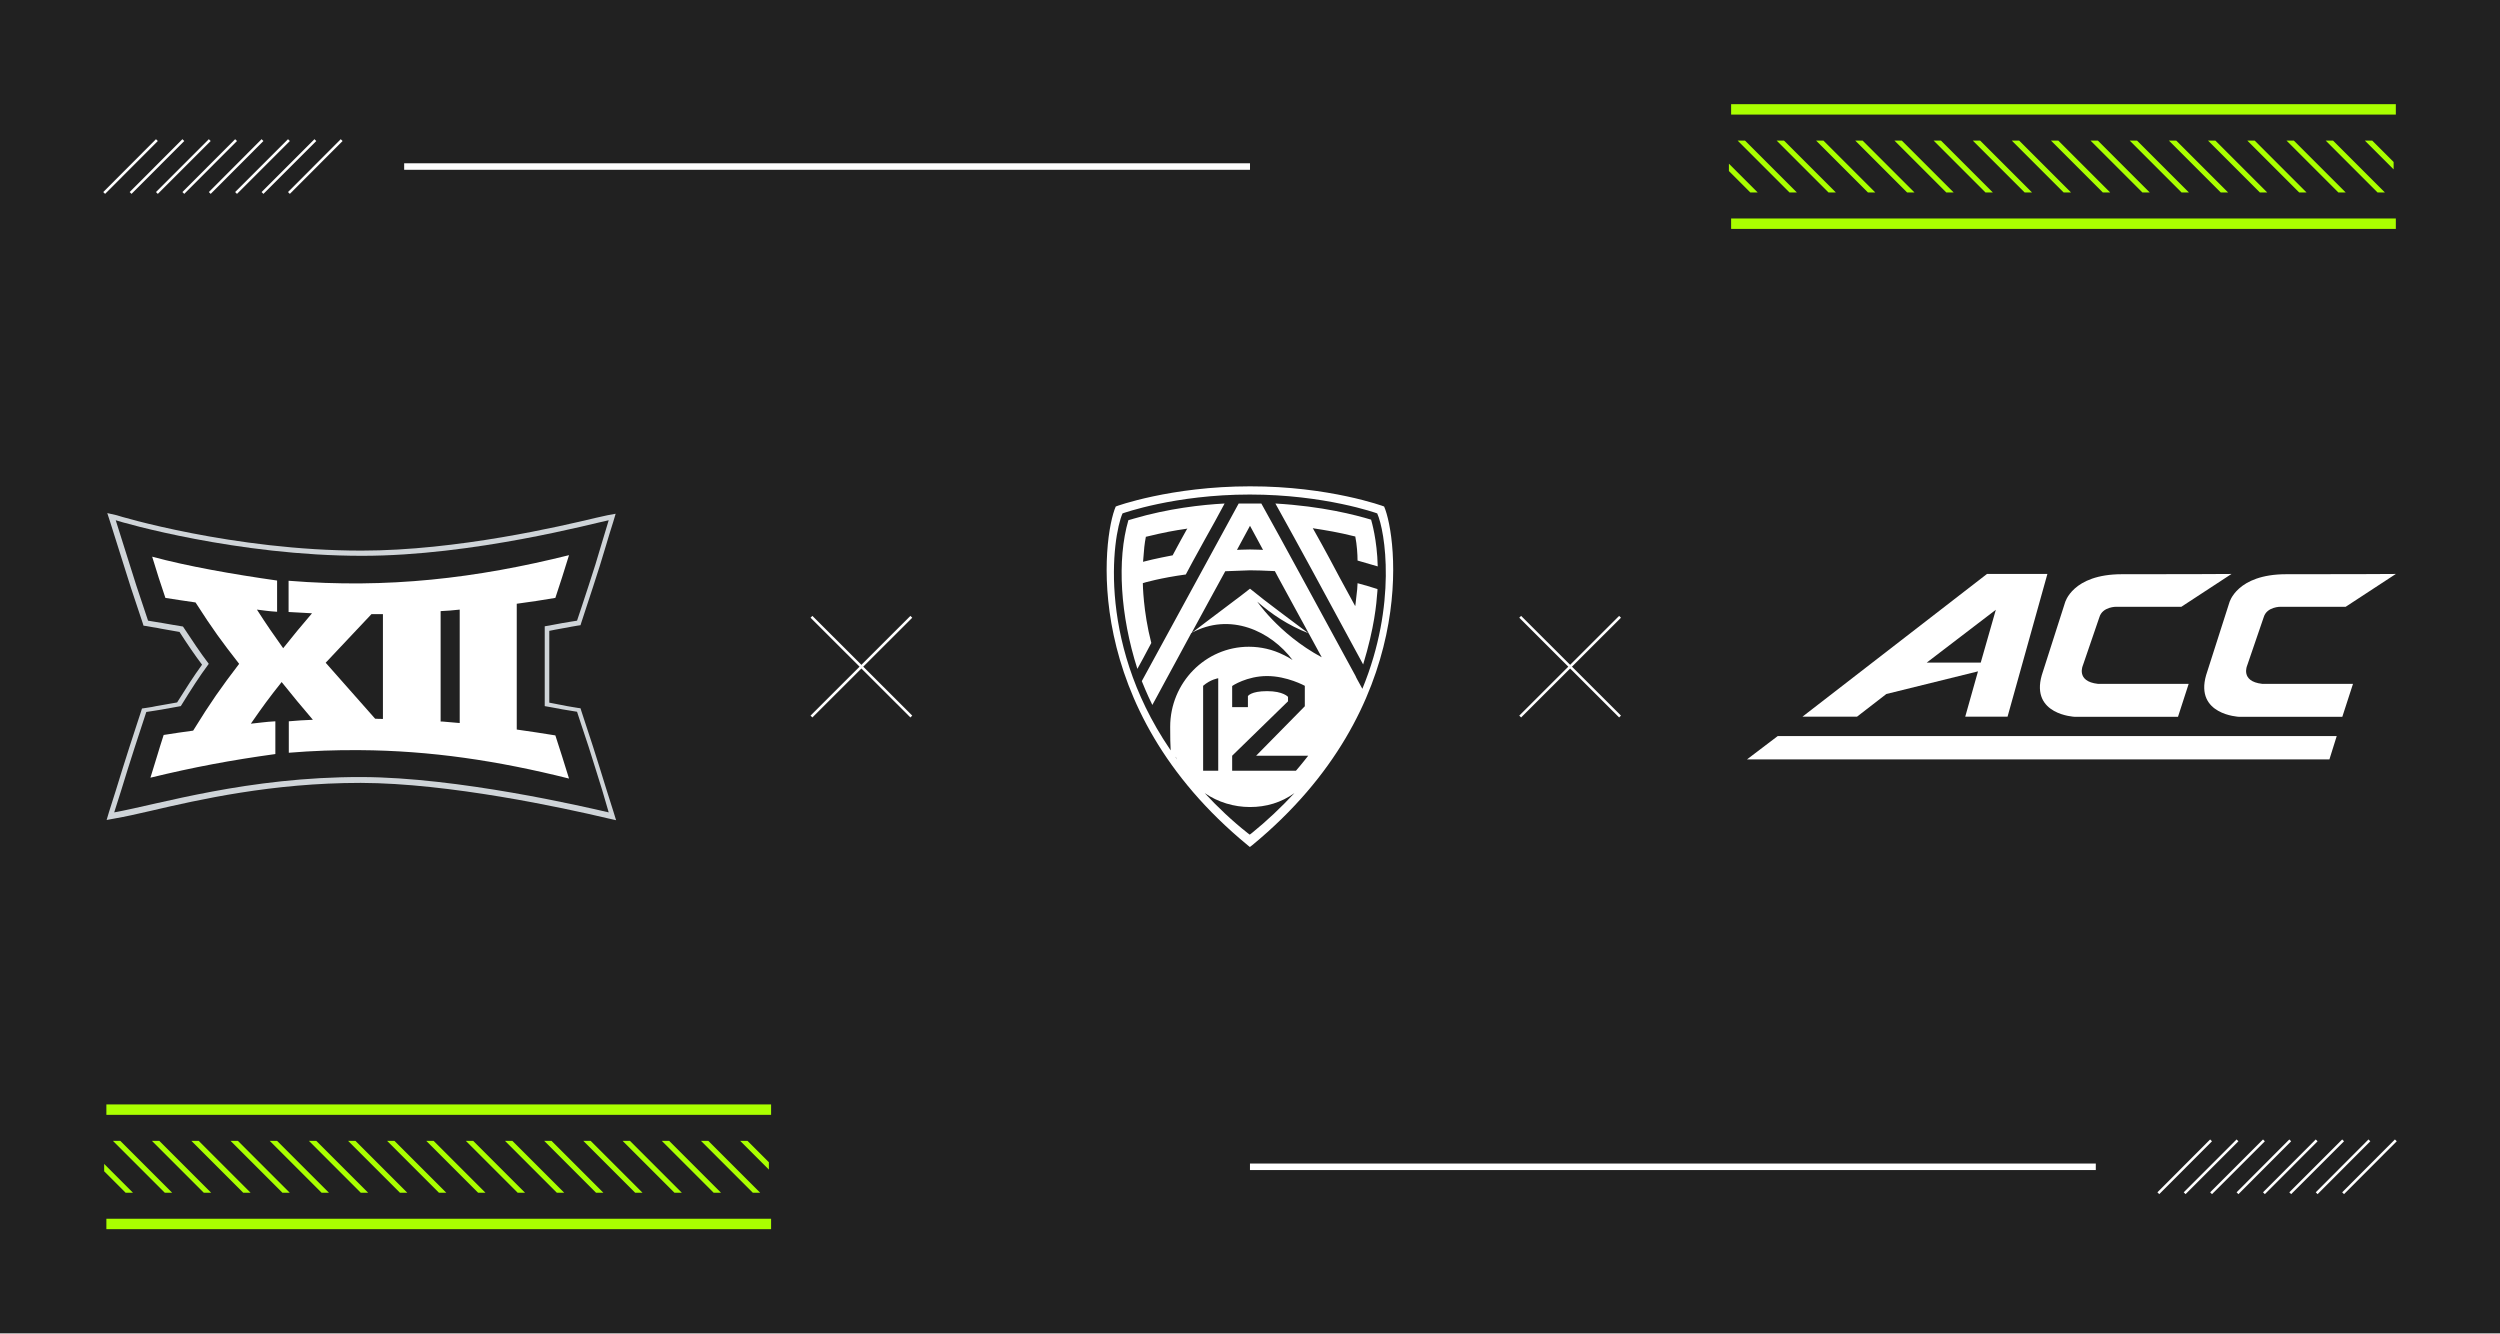
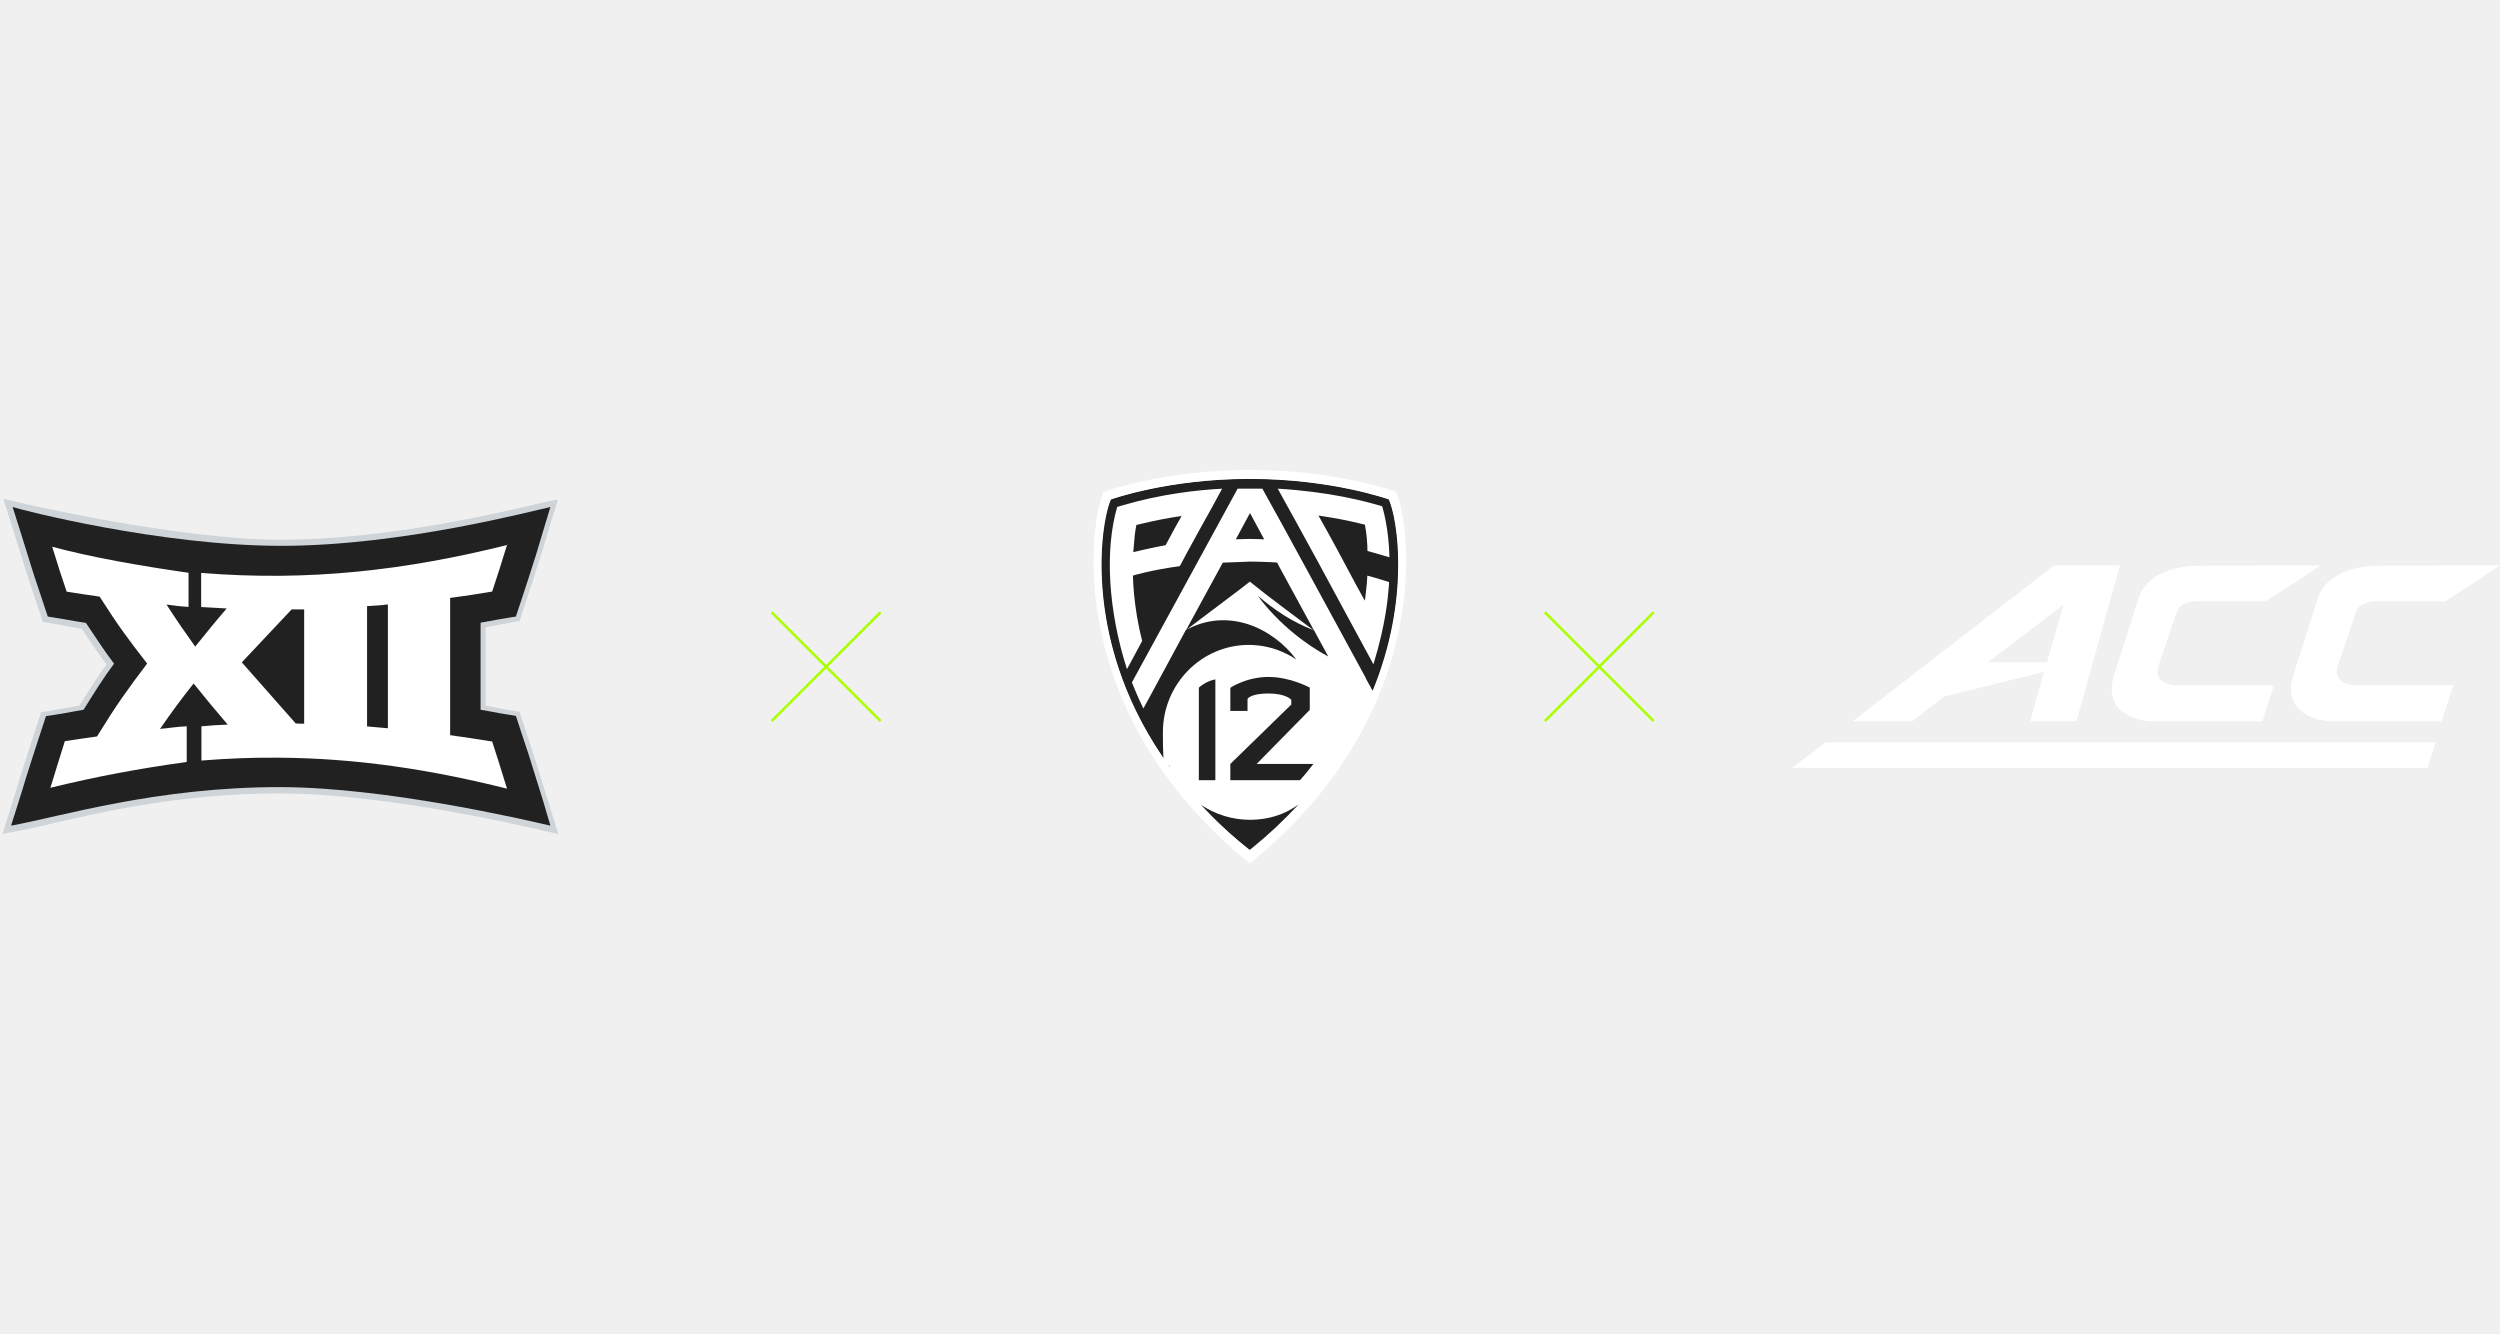
- <svg xmlns="http://www.w3.org/2000/svg" xmlns:xlink="http://www.w3.org/1999/xlink" version="1.1" id="Layer_1" x="0px" y="0px" viewBox="0 0 1920 1024" style="enable-background:new 0 0 1920 1024;" xml:space="preserve">
-   <style type="text/css">
- 	.st0{fill:#212121;}
- 	.st1{fill:#CFD4D8;}
- 	.st2{fill:#FFFFFF;}
- 	.st3{clip-path:url(#SVGID_00000133492749194527924060000013771875520321586855_);}
- 	.st4{fill:#AAFF00;}
- 	.st5{clip-path:url(#SVGID_00000005961978497223966920000007895597699453967509_);}
- 	.st6{fill:none;stroke:#FFFFFF;stroke-width:2;stroke-miterlimit:10;}
- </style>
-   <g id="Layer_3">
-     <rect class="st0" width="1920" height="1024" />
-   </g>
-   <g transform="matrix(1.66567 0 0 1.66567 112.866 99.8967)">
-     <path class="st1" d="M-18.3,176.6l1.4,4.3c2.1,6.7,4.3,13.6,6.4,20.3c2,6.6,4.2,13.2,6.4,19.7c0.7,2.1,1.4,4.3,2.1,6.3l0.4,1.3   l1.4,0.2c0.9,0.2,1.8,0.3,2.8,0.5c1.3,0.2,2.6,0.4,3.9,0.7c3.2,0.6,5.7,1,8.5,1.5c3.8,5.9,6.8,10.3,10.4,15.1   c-4,5.5-7.1,10.4-11.5,17.4c-2.4,0.4-4.6,0.8-7.9,1.4c-1.1,0.2-2.5,0.4-3.7,0.7c-1.1,0.2-2.2,0.3-3.2,0.5l-1.4,0.2l-0.4,1.3   c-0.7,2.1-1.4,4.3-2.1,6.4c-2.2,6.6-4.3,13.3-6.4,19.9c-2,6.7-4.2,13.4-6.3,20.1l-1.1,3.7l3.8-0.7c4.6-0.8,10.1-2,16.5-3.5   C24,308.7,57.8,301,98.4,301h0.3c40.5,0.1,92.9,11.4,113.6,16.3l4,0.9l-1.2-3.9c-2-6.4-4.2-13.1-6.3-20.1c-2.5-8-3.8-12.1-6.4-19.9   c-0.7-2.1-1.4-4.3-2.1-6.4l-0.4-1.3l-1.4-0.2c-1-0.2-2-0.3-3-0.5c-1.2-0.2-2.5-0.4-3.7-0.7c-1.4-0.2-2.6-0.5-3.7-0.7   c-0.9-0.2-1.7-0.3-2.6-0.5v-33.1c0.8-0.2,1.6-0.3,2.5-0.5c1.1-0.2,2.3-0.4,3.8-0.7c1.2-0.2,2.5-0.4,3.8-0.7c1-0.2,2-0.3,2.9-0.5   l1.4-0.2l0.4-1.3l0.4-1.2c0.6-1.7,1.1-3.4,1.7-5.2c2.2-6.6,4.3-13.1,6.4-19.7c0.9-3,1.9-6.1,2.8-9.2c1.1-3.6,2.2-7.5,3.4-11.1   l1.1-3.7l-3.8,0.7c-1,0.2-2.7,0.6-5.4,1.2c-15.9,3.8-63.9,15.1-108,15.1c-59,0-112.2-16-112.8-16.3L-18.3,176.6L-18.3,176.6z" />
-     <path class="st0" d="M206.8,294.4c-2-6.6-4.2-13.3-6.4-19.8c-0.7-2.1-1.4-4.3-2.1-6.4c-2.1-0.4-4.6-0.7-6.7-1.1   c-3.4-0.6-5.6-1.1-8.2-1.5v-36.8c2.6-0.4,4.7-0.9,8.2-1.5c2.1-0.4,4.5-0.7,6.7-1.1c0.7-2.1,1.4-4.3,2.1-6.3   c2.2-6.6,4.3-13.1,6.4-19.7c2.1-6.8,4-13.6,6.1-20.3c-6.6,1.3-62.4,16.4-113.7,16.4c-57.4,0-110.4-15.3-113.6-16.4   c2.1,6.7,4.3,13.5,6.4,20.3c2,6.6,4.2,13.2,6.4,19.7c0.7,2.1,1.4,4.3,2.1,6.3c2.1,0.4,4.5,0.7,6.7,1.1c3.8,0.7,6.5,1.1,9.4,1.6   c4.6,6.9,7.7,11.7,11.9,17.2c-4.6,6.2-8,11.6-12.9,19.5c-2.8,0.5-5.2,0.9-8.9,1.6c-2.1,0.4-4.7,0.7-7,1.1c-0.7,2.1-1.4,4.3-2.1,6.4   c-2.2,6.6-4.3,13.2-6.4,19.8c-2,6.7-4.2,13.4-6.3,20.1c20.9-3.8,61.7-16.4,114-16.3c44.5,0.1,102.8,13.7,114,16.3   C211,307.8,208.9,301,206.8,294.4" />
-     <path class="st2" d="M195,195.9c-43.2,10.8-84.1,15.6-129.7,11.9v14.4c5,0.2,5.8,0.4,10.8,0.6c-5.4,6.3-8,9.5-13.3,16.1   c-4.8-6.8-7.3-10.3-12.1-17.8c4.3,0.5,4.8,0.7,9.3,1v-14.4c-20.4-2.9-41.4-6.6-57.6-11c2.5,8.1,3.5,11.4,6.1,19   c5.6,0.9,8.4,1.3,13.9,2.1c8,12.5,12,17.9,20.1,28.3c-8.5,11.2-12.8,17.2-21.2,30.8c-5.5,0.7-8.2,1.2-13.6,2   c-2.5,7.7-3.5,11.5-6.1,19.7c19.7-4.8,37.2-8.1,57.6-10.9v-15.1c-5.2,0.3-6.1,0.6-11.3,1.1c5.6-8.1,8.4-11.9,14.2-19.2   c5.7,7.1,8.6,10.6,14.4,17.4c-5.1,0.2-6.1,0.3-11.1,0.7v14.5c10.9-0.9,21.8-1.3,32.7-1.2c32.7,0.2,63.8,4.9,96.5,13.1   c-2.5-8.2-3.8-12.1-6.3-19.9c-7-1.1-10.6-1.7-17.8-2.7v-58c7.2-1,10.8-1.5,17.8-2.7c2.5-7.6,3.8-11.5,6.3-19.7L195,195.9z    M144.2,221.3v52.1c-2.7-0.2-5.4-0.5-8.1-0.7h-0.7v-50.9c3.3-0.2,5.5-0.3,8.8-0.7V221.3z M108.8,223.2v48.3c-1.5,0-2.1,0-3.6-0.1   C96.1,261,91.5,256,82.4,245.6c8.4-9,12.6-13.3,21.1-22.4C105.6,223.2,106.6,223.2,108.8,223.2L108.8,223.2z" />
+ <svg xmlns="http://www.w3.org/2000/svg" id="Layer_1" data-name="Layer 1" version="1.1" viewBox="0 0 1920 1024">
+   <defs>
+     <style>
+       .cls-1 {
+         fill: none;
+         stroke: #af0;
+         stroke-miterlimit: 10;
+         stroke-width: 2px;
+       }
+ 
+       .cls-2 {
+         fill: #212121;
+       }
+ 
+       .cls-2, .cls-3, .cls-4 {
+         stroke-width: 0px;
+       }
+ 
+       .cls-3 {
+         fill: #cfd4d8;
+       }
+ 
+       .cls-4 {
+         fill: #fff;
+       }
+     </style>
+   </defs>
+   <g>
+     <path class="cls-3" d="M2.6,383.3l2.5,7.8c3.8,12.2,7.8,24.7,11.6,36.9,3.6,12,7.6,24,11.6,35.8,1.3,3.8,2.5,7.8,3.8,11.4l.7,2.4,2.5.4c1.6.4,3.3.5,5.1.9,2.4.4,4.7.7,7.1,1.3,5.8,1.1,10.4,1.8,15.4,2.7,6.9,10.7,12.4,18.7,18.9,27.4-7.3,10-12.9,18.9-20.9,31.6-4.4.7-8.4,1.5-14.4,2.5-2,.4-4.5.7-6.7,1.3-2,.4-4,.5-5.8.9l-2.5.4-.7,2.4c-1.3,3.8-2.5,7.8-3.8,11.6-4,12-7.8,24.2-11.6,36.2-3.6,12.2-7.6,24.3-11.4,36.5l-2,6.7,6.9-1.3c8.4-1.5,18.4-3.6,30-6.4,40.5-9.4,101.9-23.4,175.7-23.4h.5c73.6.2,168.8,20.7,206.4,29.6l7.3,1.6-2.2-7.1c-3.6-11.6-7.6-23.8-11.4-36.5-4.5-14.5-6.9-22-11.6-36.2-1.3-3.8-2.5-7.8-3.8-11.6l-.7-2.4-2.5-.4c-1.8-.4-3.6-.5-5.5-.9-2.2-.4-4.5-.7-6.7-1.3-2.5-.4-4.7-.9-6.7-1.3-1.6-.4-3.1-.5-4.7-.9v-60.1c1.5-.4,2.9-.5,4.5-.9,2-.4,4.2-.7,6.9-1.3,2.2-.4,4.5-.7,6.9-1.3,1.8-.4,3.6-.5,5.3-.9l2.5-.4.7-2.4.7-2.2c1.1-3.1,2-6.2,3.1-9.4,4-12,7.8-23.8,11.6-35.8,1.6-5.5,3.5-11.1,5.1-16.7,2-6.5,4-13.6,6.2-20.2l2-6.7-6.9,1.3c-1.8.4-4.9,1.1-9.8,2.2-28.9,6.9-116.1,27.4-196.2,27.4s-203.9-29.1-205-29.6l-8-1.8h0v.2Z" />
+     <path class="cls-2" d="M411.6,597.4c-3.6-12-7.6-24.2-11.6-36-1.3-3.8-2.5-7.8-3.8-11.6-3.8-.7-8.4-1.3-12.2-2-6.2-1.1-10.2-2-14.9-2.7v-66.9c4.7-.7,8.5-1.6,14.9-2.7,3.8-.7,8.2-1.3,12.2-2,1.3-3.8,2.5-7.8,3.8-11.4,4-12,7.8-23.8,11.6-35.8,3.8-12.4,7.3-24.7,11.1-36.9-12,2.4-113.4,29.8-206.6,29.8s-200.6-27.8-206.4-29.8c3.8,12.2,7.8,24.5,11.6,36.9,3.6,12,7.6,24,11.6,35.8,1.3,3.8,2.5,7.8,3.8,11.4,3.8.7,8.2,1.3,12.2,2,6.9,1.3,11.8,2,17.1,2.9,8.4,12.5,14,21.3,21.6,31.3-8.4,11.3-14.5,21.1-23.4,35.4-5.1.9-9.4,1.6-16.2,2.9-3.8.7-8.5,1.3-12.7,2-1.3,3.8-2.5,7.8-3.8,11.6-4,12-7.8,24-11.6,36-3.6,12.2-7.6,24.3-11.4,36.5,38-6.9,112.1-29.8,207.1-29.6,80.9.2,186.8,24.9,207.1,29.6-3.5-12.4-7.3-24.7-11.1-36.7" />
+     <path class="cls-4" d="M390.2,418.4c-78.5,19.6-152.8,28.3-235.7,21.6v26.2c9.1.4,10.5.7,19.6,1.1-9.8,11.4-14.5,17.3-24.2,29.3-8.7-12.4-13.3-18.7-22-32.3,7.8.9,8.7,1.3,16.9,1.8v-26.2c-37.1-5.3-75.2-12-104.7-20,4.5,14.7,6.4,20.7,11.1,34.5,10.2,1.6,15.3,2.4,25.3,3.8,14.5,22.7,21.8,32.5,36.5,51.4-15.4,20.4-23.3,31.3-38.5,56-10,1.3-14.9,2.2-24.7,3.6-4.5,14-6.4,20.9-11.1,35.8,35.8-8.7,67.6-14.7,104.7-19.8v-27.4c-9.4.5-11.1,1.1-20.5,2,10.2-14.7,15.3-21.6,25.8-34.9,10.4,12.9,15.6,19.3,26.2,31.6-9.3.4-11.1.5-20.2,1.3v26.3c19.8-1.6,39.6-2.4,59.4-2.2,59.4.4,115.9,8.9,175.3,23.8-4.5-14.9-6.9-22-11.4-36.2-12.7-2-19.3-3.1-32.3-4.9v-105.4c13.1-1.8,19.6-2.7,32.3-4.9,4.5-13.8,6.9-20.9,11.4-35.8l.7-.2h0ZM297.9,464.6v94.7c-4.9-.4-9.8-.9-14.7-1.3h-1.3v-92.5c6-.4,10-.5,16-1.3v.4ZM233.6,468v87.8c-2.7,0-3.8,0-6.5-.2-16.5-18.9-24.9-28-41.4-46.9,15.3-16.4,22.9-24.2,38.3-40.7h9.6,0Z" />
  </g>
  <g>
-     <path class="st0" d="M1058,394.2c-0.2-0.2-40.4-14.6-98.1-14.6l0,0c-57.8,0-97.9,14.4-98.1,14.6c-9.5,21.4-26.7,145.9,96.5,245.9   l1.6,1.2l0,0l1.6-1.2C1084.8,540.2,1067.5,415.6,1058,394.2" />
-     <path class="st2" d="M960,373.5c-60.7,0-102.9,15.3-103.1,15.5c-10,22.8-28.1,153.8,101.4,260.2l1.6,1.3l0,0l1.7-1.3   c129.4-106.4,111.4-237.4,101.4-260.2C1063,388.9,1020.8,373.4,960,373.5L960,373.5L960,373.5z M959.8,379.8L959.8,379.8   c57.7,0,97.7,14.4,97.9,14.5c6.1,13.7,15.3,69.8-11.4,134.7l-3.9-7.1c-0.4-0.7-0.7-1.4-1.1-2.1v-0.2c-9.3-17-63.8-117.5-72.6-132.9   c-0.6,0-2.3,0-5.2,0h-7c-2.9,0-4.7,0-5.2,0l-74.4,136.4c0.6,1.4,3.8,9.6,8.1,18.3c1.1-2.1,5.1-9.2,9.7-17.9   c5.4-10,12.6-23.1,20.2-37.3c29.7-16.3,61.1-1.6,77.8,20.7c-0.2,0-0.2,0,0,0c-2.3-1.6-4.7-2.9-7.1-4c-8.2-4.1-17.3-6.2-26.5-6.2   c-33.3,0-60.4,27.6-60.4,61.5s1.9,17.5,5.3,25c-62.5-85.3-49.6-171.4-41.9-188.9C862.2,394.3,902.2,379.8,959.8,379.8L959.8,379.8   L959.8,379.8z M940.5,386.7c-17.3,0.9-43.3,3.8-70.1,11.7l-0.6,0.2l0,0l-3.2,0.9c-8.9,30.7-6.2,73.2,6.9,114.2   c1.6-2.8,6.9-12.6,10.7-19.9c-6.3-24.3-6.5-45.6-6.5-45.7v-0.3h0.2c0.2-0.2,14.1-4.1,32.8-6.6c1.4-2.8,7.5-14,14.7-27   C930.7,404.9,935.6,395.8,940.5,386.7L940.5,386.7L940.5,386.7z M979.5,386.7c17.7,31.8,38.3,69.8,52,95.2   c7.9,14.5,13.8,25.5,15.4,28.4c8.8-28.8,10.2-46.9,10.8-54.7c0.2-1.3,0.2-2.4,0.2-3.2c-5.1-1.6-10.2-3.2-15.3-4.5v0.2   c0,1.4-0.2,5.2-1.6,16.2l-0.2,1.2l-0.6-1.1c-3.9-7.1-7.2-13.2-11.1-20.4c-4.8-9-10.7-20.3-20.5-37.7l-0.4-0.7l0.8,0.2   c9.6,1.5,18.5,2.9,31.7,6.2h0.2v0.3c1.2,6,1.7,13.4,1.7,18.2c5.5,1.6,13.4,3.9,15.5,4.5c-0.5-20.6-4.7-34.4-5.1-35.9   C1041,395.5,1015.6,388.8,979.5,386.7L979.5,386.7L979.5,386.7z M960,403.8l10,18.5c0,0-6.2-0.3-10-0.3c-3.8,0-10,0.3-10,0.3   L960,403.8z M911.9,405.8l-0.4,0.7c-3.9,6.9-5.4,9.8-7.7,14c-0.9,1.6-1.8,3.4-3.1,5.8v0.2h-0.2c-0.2,0-14.6,2.8-22,4.8l-0.6,0.2   V431c0.7-9.7,1.1-13.4,2.1-18.6v-0.2h0.3c14-3.4,21.7-4.8,30.9-6.1L911.9,405.8L911.9,405.8z M960,438c2.5,0,12.2,0.2,18.8,0.6h0.2   l0.2,0.2l2.5,4.7c7.6,13.8,15.6,28.6,23.5,43.1c-10.6-8-33.6-24.9-45.2-34.5c-1,1.1-35.8,27-44.9,34.1   c8.5-15.8,17.8-32.6,25.8-47.3l0.2-0.2h0.2C947.3,438.4,953.6,438.3,960,438L960,438L960,438z M965.6,462.1   c10.7,9.3,23.6,18.2,39.5,24.3c3.4,6.2,7,12.8,10,18.4C981.2,486.6,963.9,459.6,965.6,462.1L965.6,462.1L965.6,462.1z M973.1,519.2   c15.4,0,29,7.5,29,7.5v15.7l-37.4,38h40c0,0-5.6,7.2-9.4,11.5h-49v-11.5l42.9-41.8v-3.4c0,0-3.6-4.4-16.1-4.4s-14.7,3.8-14.7,3.8   v8.5h-12.1v-16.2C946.3,526.7,957.7,519.2,973.1,519.2L973.1,519.2L973.1,519.2z M935.6,520.9v71H924v-65.2   C929.8,521.7,935.6,520.9,935.6,520.9L935.6,520.9z M925.2,609.1c10.3,7,22.4,10.7,34.8,10.7s24-3.4,34.1-10.7   c-10.2,11-21.1,21.3-32.7,30.7l-1.6,1.2l0,0l-1.6-1.2C946.4,630.5,935.4,620.1,925.2,609.1L925.2,609.1L925.2,609.1z" />
+     <path class="cls-2" d="M1066.9,383.5c-.2-.2-44.1-15.9-107-15.9h0c-63.1,0-106.8,15.7-107,15.9-10.4,23.3-29.1,159.2,105.3,268.3l1.7,1.3h0l1.7-1.3c134.5-109,115.6-244.9,105.3-268.3" />
+     <path class="cls-4" d="M960,360.9c-66.2,0-112.3,16.7-112.5,16.9-10.9,24.9-30.7,167.8,110.6,283.9l1.7,1.4h0l1.9-1.4c141.2-116.1,121.5-259,110.6-283.9,0-.1-46-17-112.4-16.9h0ZM959.8,367.8h0c62.9,0,106.6,15.7,106.8,15.8,6.7,14.9,16.7,76.1-12.4,146.9l-4.3-7.7c-.4-.8-.8-1.5-1.2-2.3v-.2c-10.1-18.5-69.6-128.2-79.2-145h-19l-81.2,148.8c.7,1.5,4.1,10.5,8.8,20,1.2-2.3,5.6-10,10.6-19.5,5.9-10.9,13.7-25.2,22-40.7,32.4-17.8,66.7-1.7,84.9,22.6q-.1,0,0,0c-2.5-1.7-5.1-3.2-7.7-4.4-8.9-4.5-18.9-6.8-28.9-6.8-36.3,0-65.9,30.1-65.9,67.1s2.1,19.1,5.8,27.3c-68.2-93.1-54.1-187-45.7-206.1,0,0,43.7-15.8,106.6-15.8h0ZM938.7,375.3c-18.9,1-47.2,4.1-76.5,12.8l-.7.2h0l-3.5,1c-9.7,33.5-6.8,79.9,7.5,124.6,1.7-3.1,7.5-13.7,11.7-21.7-6.9-26.5-7.1-49.7-7.1-49.9v-.3h.2c.2-.2,15.4-4.5,35.8-7.2,1.5-3.1,8.2-15.3,16-29.5,5.8-10.1,11.1-20.1,16.5-30h0ZM981.3,375.3c19.3,34.7,41.8,76.1,56.7,103.9,8.6,15.8,15.1,27.8,16.8,31,9.6-31.4,11.1-51.2,11.8-59.7.2-1.4.2-2.6.2-3.5-5.6-1.7-11.1-3.5-16.7-4.9v.2c0,1.5-.2,5.7-1.7,17.7l-.2,1.3-.7-1.2c-4.3-7.7-7.9-14.4-12.1-22.3-5.2-9.8-11.7-22.1-22.4-41.1l-.4-.8.9.2c10.5,1.6,20.2,3.2,34.6,6.8h.2v.3c1.3,6.5,1.9,14.6,1.9,19.9,6,1.7,14.6,4.3,16.9,4.9-.5-22.5-5.1-37.5-5.6-39.2-13.1-3.9-40.8-11.2-80.2-13.5h0ZM960,394l10.9,20.2s-6.8-.3-10.9-.3-10.9.3-10.9.3l10.9-20.2ZM907.5,396.1l-.4.8c-4.3,7.5-5.9,10.7-8.4,15.3-1,1.7-2,3.7-3.4,6.3v.2h-.2c-.2,0-15.9,3.1-24,5.2l-.7.2v-.5c.8-10.6,1.2-14.6,2.3-20.3v-.2h.3c15.3-3.7,23.7-5.2,33.7-6.7l.8-.3h0ZM960,431.3c2.7,0,13.3.2,20.5.7h.2l.2.2,2.7,5.1c8.3,15.1,17,31.2,25.6,47-11.6-8.7-36.7-27.2-49.3-37.6-1.1,1.2-39.1,29.5-49,37.2,9.3-17.2,19.4-35.6,28.1-51.6l.2-.2h.2c6.5-.3,13.4-.4,20.4-.8h.2ZM966.1,457.6c11.7,10.1,25.7,19.9,43.1,26.5,3.7,6.8,7.6,14,10.9,20.1-37-19.9-55.9-49.3-54-46.6h0ZM974.3,519.9c16.8,0,31.6,8.2,31.6,8.2v17.1l-40.8,41.5h43.6s-6.1,7.9-10.3,12.5h-53.5v-12.5l46.8-45.6v-3.7s-3.9-4.8-17.6-4.8-16,4.1-16,4.1v9.3h-13.2v-17.7c0-.2,12.4-8.4,29.2-8.4h.2ZM933.4,521.7v77.5h-12.7v-71.1c6.3-5.5,12.7-6.3,12.7-6.3h0ZM922,617.9c11.2,7.6,24.4,11.7,38,11.7s26.2-3.7,37.2-11.7c-11.1,12-23,23.2-35.7,33.5l-1.7,1.3h0l-1.7-1.3c-12.9-10.1-24.9-21.5-36-33.5h0Z" />
  </g>
  <g>
-     <polygon class="st2" points="1341.7,583.2 1365.3,565.3 1794.6,565.3 1789,583.2  " />
-     <path class="st2" d="M1526,440.8l-141.7,109.6h41.9l22.5-17.4l70.4-17.4l-9.8,34.8h32.5l30.6-109.6L1526,440.8L1526,440.8z    M1521.2,508.9h-41.5l53.1-40.6L1521.2,508.9L1521.2,508.9z" />
-     <path class="st2" d="M1713.8,440.8l-38.5,25.2h-49.9c0,0-10.7-0.2-13.1,8.1l-12.6,36.8c0,0-5.7,12.4,11.5,14.3h69.7l-8.2,25.3   h-79.4c0,0-34-1.5-25.2-32l17.8-55.6c0,0,5.6-21.9,43.7-21.9S1713.7,440.9,1713.8,440.8L1713.8,440.8z" />
-     <path class="st2" d="M1840,440.8l-38.5,25.2h-49.9c0,0-10.7-0.2-13.1,8.1l-12.6,36.8c0,0-5.7,12.4,11.5,14.3h69.7l-8.2,25.3h-79.4   c0,0-34-1.5-25.2-32l17.8-55.6c0,0,5.6-21.9,43.7-21.9S1839.9,440.9,1840,440.8L1840,440.8z" />
+     <polygon class="cls-4" points="1376.4 589.7 1402.1 570.1 1870.5 570.1 1864.4 589.7 1376.4 589.7" />
+     <path class="cls-4" d="M1577.5,434.3l-154.6,119.6h45.7l24.5-19,76.8-19-10.7,38h35.5l33.4-119.6h-50.6ZM1572.2,508.6h-45.3l57.9-44.3-12.7,44.3h0Z" />
+     <path class="cls-4" d="M1782.3,434.3l-42,27.5h-54.4s-11.7-.2-14.3,8.8l-13.7,40.1s-6.2,13.5,12.5,15.6h76l-8.9,27.6h-86.6s-37.1-1.6-27.5-34.9l19.4-60.7s6.1-23.9,47.7-23.9,91.7-.1,91.9-.2h0Z" />
+     <path class="cls-4" d="M1920,434.3l-42,27.5h-54.4s-11.7-.2-14.3,8.8l-13.7,40.1s-6.2,13.5,12.5,15.6h76l-8.9,27.6h-86.6s-37.1-1.6-27.5-34.9l19.4-60.7s6.1-23.9,47.7-23.9,91.7-.1,91.9-.2h0Z" />
  </g>
-   <g>
-     <g>
-       <defs>
-         <rect id="SVGID_1_" x="1327.8" y="108" width="510.5" height="39.8" />
-       </defs>
-       <clipPath id="SVGID_00000087381102719020570170000002931985779149998480_">
-         <use xlink:href="#SVGID_1_" style="overflow:visible;" />
-       </clipPath>
-       <g style="clip-path:url(#SVGID_00000087381102719020570170000002931985779149998480_);">
-         <g>
-           <rect x="1837" y="86.3" transform="matrix(0.7071 -0.7071 0.7071 0.7071 448.1617 1337.822)" class="st4" width="4" height="83.3" />
-           <rect x="1806.9" y="86.3" transform="matrix(0.7071 -0.7071 0.7071 0.7071 439.3617 1316.545)" class="st4" width="4" height="83.3" />
-           <rect x="1776.8" y="86.2" transform="matrix(0.7071 -0.7071 0.7071 0.7071 430.5617 1295.268)" class="st4" width="4" height="83.3" />
-           <rect x="1746.7" y="86.2" transform="matrix(0.7071 -0.7071 0.7071 0.7071 421.7617 1273.99)" class="st4" width="4" height="83.3" />
-           <rect x="1716.5" y="86.2" transform="matrix(0.7071 -0.7071 0.7071 0.7071 412.9324 1252.642)" class="st4" width="4" height="83.3" />
-           <rect x="1686.5" y="86.3" transform="matrix(0.7071 -0.7071 0.7071 0.7071 404.0617 1231.394)" class="st4" width="4" height="83.3" />
-           <rect x="1656.4" y="86.3" transform="matrix(0.7071 -0.7071 0.7071 0.7071 395.2616 1210.117)" class="st4" width="4" height="83.3" />
-           <rect x="1626.3" y="86.3" transform="matrix(0.7071 -0.7071 0.7071 0.7071 386.4617 1188.84)" class="st4" width="4" height="83.3" />
-           <rect x="1597" y="87.3" transform="matrix(0.7071 -0.7071 0.7071 0.7071 377.1036 1168.427)" class="st4" width="4" height="83.4" />
-           <rect x="1566.9" y="87.3" transform="matrix(0.7071 -0.7071 0.7071 0.7071 368.3035 1147.15)" class="st4" width="4" height="83.4" />
-           <rect x="1535.9" y="86.3" transform="matrix(0.7071 -0.7071 0.7071 0.7071 359.9617 1124.908)" class="st4" width="4" height="83.3" />
-           <rect x="1505.8" y="86.3" transform="matrix(0.7071 -0.7071 0.7071 0.7071 351.1617 1103.631)" class="st4" width="4" height="83.3" />
-           <rect x="1475.7" y="86.3" transform="matrix(0.7071 -0.7071 0.7071 0.7071 342.3617 1082.354)" class="st4" width="4" height="83.3" />
-           <rect x="1445.6" y="86.2" transform="matrix(0.7071 -0.7071 0.7071 0.7071 333.5618 1061.076)" class="st4" width="4" height="83.3" />
-           <rect x="1415.5" y="86.2" transform="matrix(0.7071 -0.7071 0.7071 0.7071 324.7616 1039.799)" class="st4" width="4" height="83.3" />
-           <rect x="1385.3" y="86.3" transform="matrix(0.7071 -0.7071 0.7071 0.7071 315.8617 1018.48)" class="st4" width="4" height="83.3" />
-           <rect x="1355.3" y="86.3" transform="matrix(0.7071 -0.7071 0.7071 0.7071 307.0617 997.2032)" class="st4" width="4" height="83.3" />
-           <rect x="1325.2" y="86.3" transform="matrix(0.7071 -0.7071 0.7071 0.7071 298.2617 975.926)" class="st4" width="4" height="83.3" />
-         </g>
-       </g>
-     </g>
-     <rect x="1329.5" y="80" class="st4" width="510.5" height="8" />
-     <rect x="1329.5" y="167.8" class="st4" width="510.5" height="8" />
+   <g id="Layer_2-2" data-name="Layer 2-2">
+     <line class="cls-1" x1="1186.4" y1="553.8" x2="1270" y2="470.2" />
+     <line class="cls-1" x1="1270" y1="553.8" x2="1186.4" y2="470.2" />
  </g>
-   <g>
-     <g>
-       <defs>
-         <rect id="SVGID_00000026136359600834715760000005859871897757441727_" x="80" y="876.2" width="510.5" height="39.8" />
-       </defs>
-       <clipPath id="SVGID_00000111190417187065987760000013790538204034836920_">
-         <use xlink:href="#SVGID_00000026136359600834715760000005859871897757441727_" style="overflow:visible;" />
-       </clipPath>
-       <g style="clip-path:url(#SVGID_00000111190417187065987760000013790538204034836920_);">
-         <g>
-           <rect x="589.2" y="854.5" transform="matrix(0.7071 -0.7071 0.7071 0.7071 -460.51 680.4948)" class="st4" width="4" height="83.3" />
-           <rect x="559.1" y="854.5" transform="matrix(0.7071 -0.7071 0.7071 0.7071 -469.3099 659.2175)" class="st4" width="4" height="83.3" />
-           <rect x="529" y="854.4" transform="matrix(0.7071 -0.7071 0.7071 0.7071 -478.11 637.9403)" class="st4" width="4" height="83.3" />
-           <rect x="498.9" y="854.4" transform="matrix(0.7071 -0.7071 0.7071 0.7071 -486.9099 616.663)" class="st4" width="4" height="83.3" />
-           <rect x="468.7" y="854.4" transform="matrix(0.7071 -0.7071 0.7071 0.7071 -495.7392 595.3151)" class="st4" width="4" height="83.3" />
-           <rect x="438.7" y="854.5" transform="matrix(0.7071 -0.7071 0.7071 0.7071 -504.61 574.0671)" class="st4" width="4" height="83.3" />
-           <rect x="408.6" y="854.5" transform="matrix(0.7071 -0.7071 0.7071 0.7071 -513.41 552.7899)" class="st4" width="4" height="83.3" />
-           <rect x="378.5" y="854.5" transform="matrix(0.7071 -0.7071 0.7071 0.7071 -522.2099 531.5126)" class="st4" width="4" height="83.3" />
-           <rect x="349.2" y="855.5" transform="matrix(0.7071 -0.7071 0.7071 0.7071 -531.568 511.1)" class="st4" width="4" height="83.4" />
-           <rect x="319.1" y="855.5" transform="matrix(0.7071 -0.7071 0.7071 0.7071 -540.3681 489.8227)" class="st4" width="4" height="83.4" />
-           <rect x="288.1" y="854.5" transform="matrix(0.7071 -0.7071 0.7071 0.7071 -548.7099 467.5808)" class="st4" width="4" height="83.3" />
-           <rect x="258" y="854.5" transform="matrix(0.7071 -0.7071 0.7071 0.7071 -557.5099 446.3036)" class="st4" width="4" height="83.3" />
-           <rect x="227.9" y="854.5" transform="matrix(0.7071 -0.7071 0.7071 0.7071 -566.3099 425.0263)" class="st4" width="4" height="83.3" />
-           <rect x="197.8" y="854.4" transform="matrix(0.7071 -0.7071 0.7071 0.7071 -575.1099 403.7491)" class="st4" width="4" height="83.3" />
-           <rect x="167.7" y="854.4" transform="matrix(0.7071 -0.7071 0.7071 0.7071 -583.91 382.4718)" class="st4" width="4" height="83.3" />
-           <rect x="137.5" y="854.5" transform="matrix(0.7071 -0.7071 0.7071 0.7071 -592.8099 361.1531)" class="st4" width="4" height="83.3" />
-           <rect x="107.5" y="854.5" transform="matrix(0.7071 -0.7071 0.7071 0.7071 -601.6099 339.8759)" class="st4" width="4" height="83.3" />
-           <rect x="77.4" y="854.5" transform="matrix(0.7071 -0.7071 0.7071 0.7071 -610.4099 318.5987)" class="st4" width="4" height="83.3" />
-         </g>
-       </g>
-     </g>
-     <rect x="81.7" y="848.2" class="st4" width="510.5" height="8" />
-     <rect x="81.7" y="936" class="st4" width="510.5" height="8" />
-   </g>
-   <g>
-     <g>
-       <line class="st6" x1="120.5" y1="107.6" x2="80" y2="148.2" />
-       <line class="st6" x1="140.8" y1="107.6" x2="100.3" y2="148.2" />
-       <line class="st6" x1="161.1" y1="107.6" x2="120.5" y2="148.2" />
-       <line class="st6" x1="181.3" y1="107.6" x2="140.8" y2="148.2" />
-       <line class="st6" x1="201.6" y1="107.6" x2="161.1" y2="148.2" />
-       <line class="st6" x1="221.9" y1="107.6" x2="181.3" y2="148.2" />
-       <line class="st6" x1="242.2" y1="107.6" x2="201.6" y2="148.2" />
-       <line class="st6" x1="262.4" y1="107.6" x2="221.9" y2="148.2" />
-     </g>
-     <rect x="310.4" y="125.4" class="st2" width="649.6" height="5" />
-   </g>
-   <g>
-     <g>
-       <line class="st6" x1="1799.5" y1="916.4" x2="1840" y2="875.8" />
-       <line class="st6" x1="1779.2" y1="916.4" x2="1819.7" y2="875.8" />
-       <line class="st6" x1="1758.9" y1="916.4" x2="1799.5" y2="875.8" />
-       <line class="st6" x1="1738.7" y1="916.4" x2="1779.2" y2="875.8" />
-       <line class="st6" x1="1718.4" y1="916.4" x2="1758.9" y2="875.8" />
-       <line class="st6" x1="1698.1" y1="916.4" x2="1738.7" y2="875.8" />
-       <line class="st6" x1="1677.8" y1="916.4" x2="1718.4" y2="875.8" />
-       <line class="st6" x1="1657.6" y1="916.4" x2="1698.1" y2="875.8" />
-     </g>
-     <rect x="960" y="893.6" transform="matrix(-1 -1.224647e-16 1.224647e-16 -1 2569.575 1792.2)" class="st2" width="649.6" height="5" />
-   </g>
-   <g id="Layer_2-2">
-     <line class="st6" x1="1167.5" y1="550.3" x2="1244.2" y2="473.7" />
-     <line class="st6" x1="1244.2" y1="550.3" x2="1167.5" y2="473.7" />
-   </g>
-   <g id="Layer_2-2_00000172413784720848974030000010197530270339301510_">
-     <line class="st6" x1="623.2" y1="550.3" x2="699.9" y2="473.7" />
-     <line class="st6" x1="699.9" y1="550.3" x2="623.2" y2="473.7" />
+   <g id="Layer_2-2-2" data-name="Layer 2-2-2">
+     <line class="cls-1" x1="592.6" y1="553.8" x2="676.3" y2="470.2" />
+     <line class="cls-1" x1="676.3" y1="553.8" x2="592.6" y2="470.2" />
  </g>
</svg>
